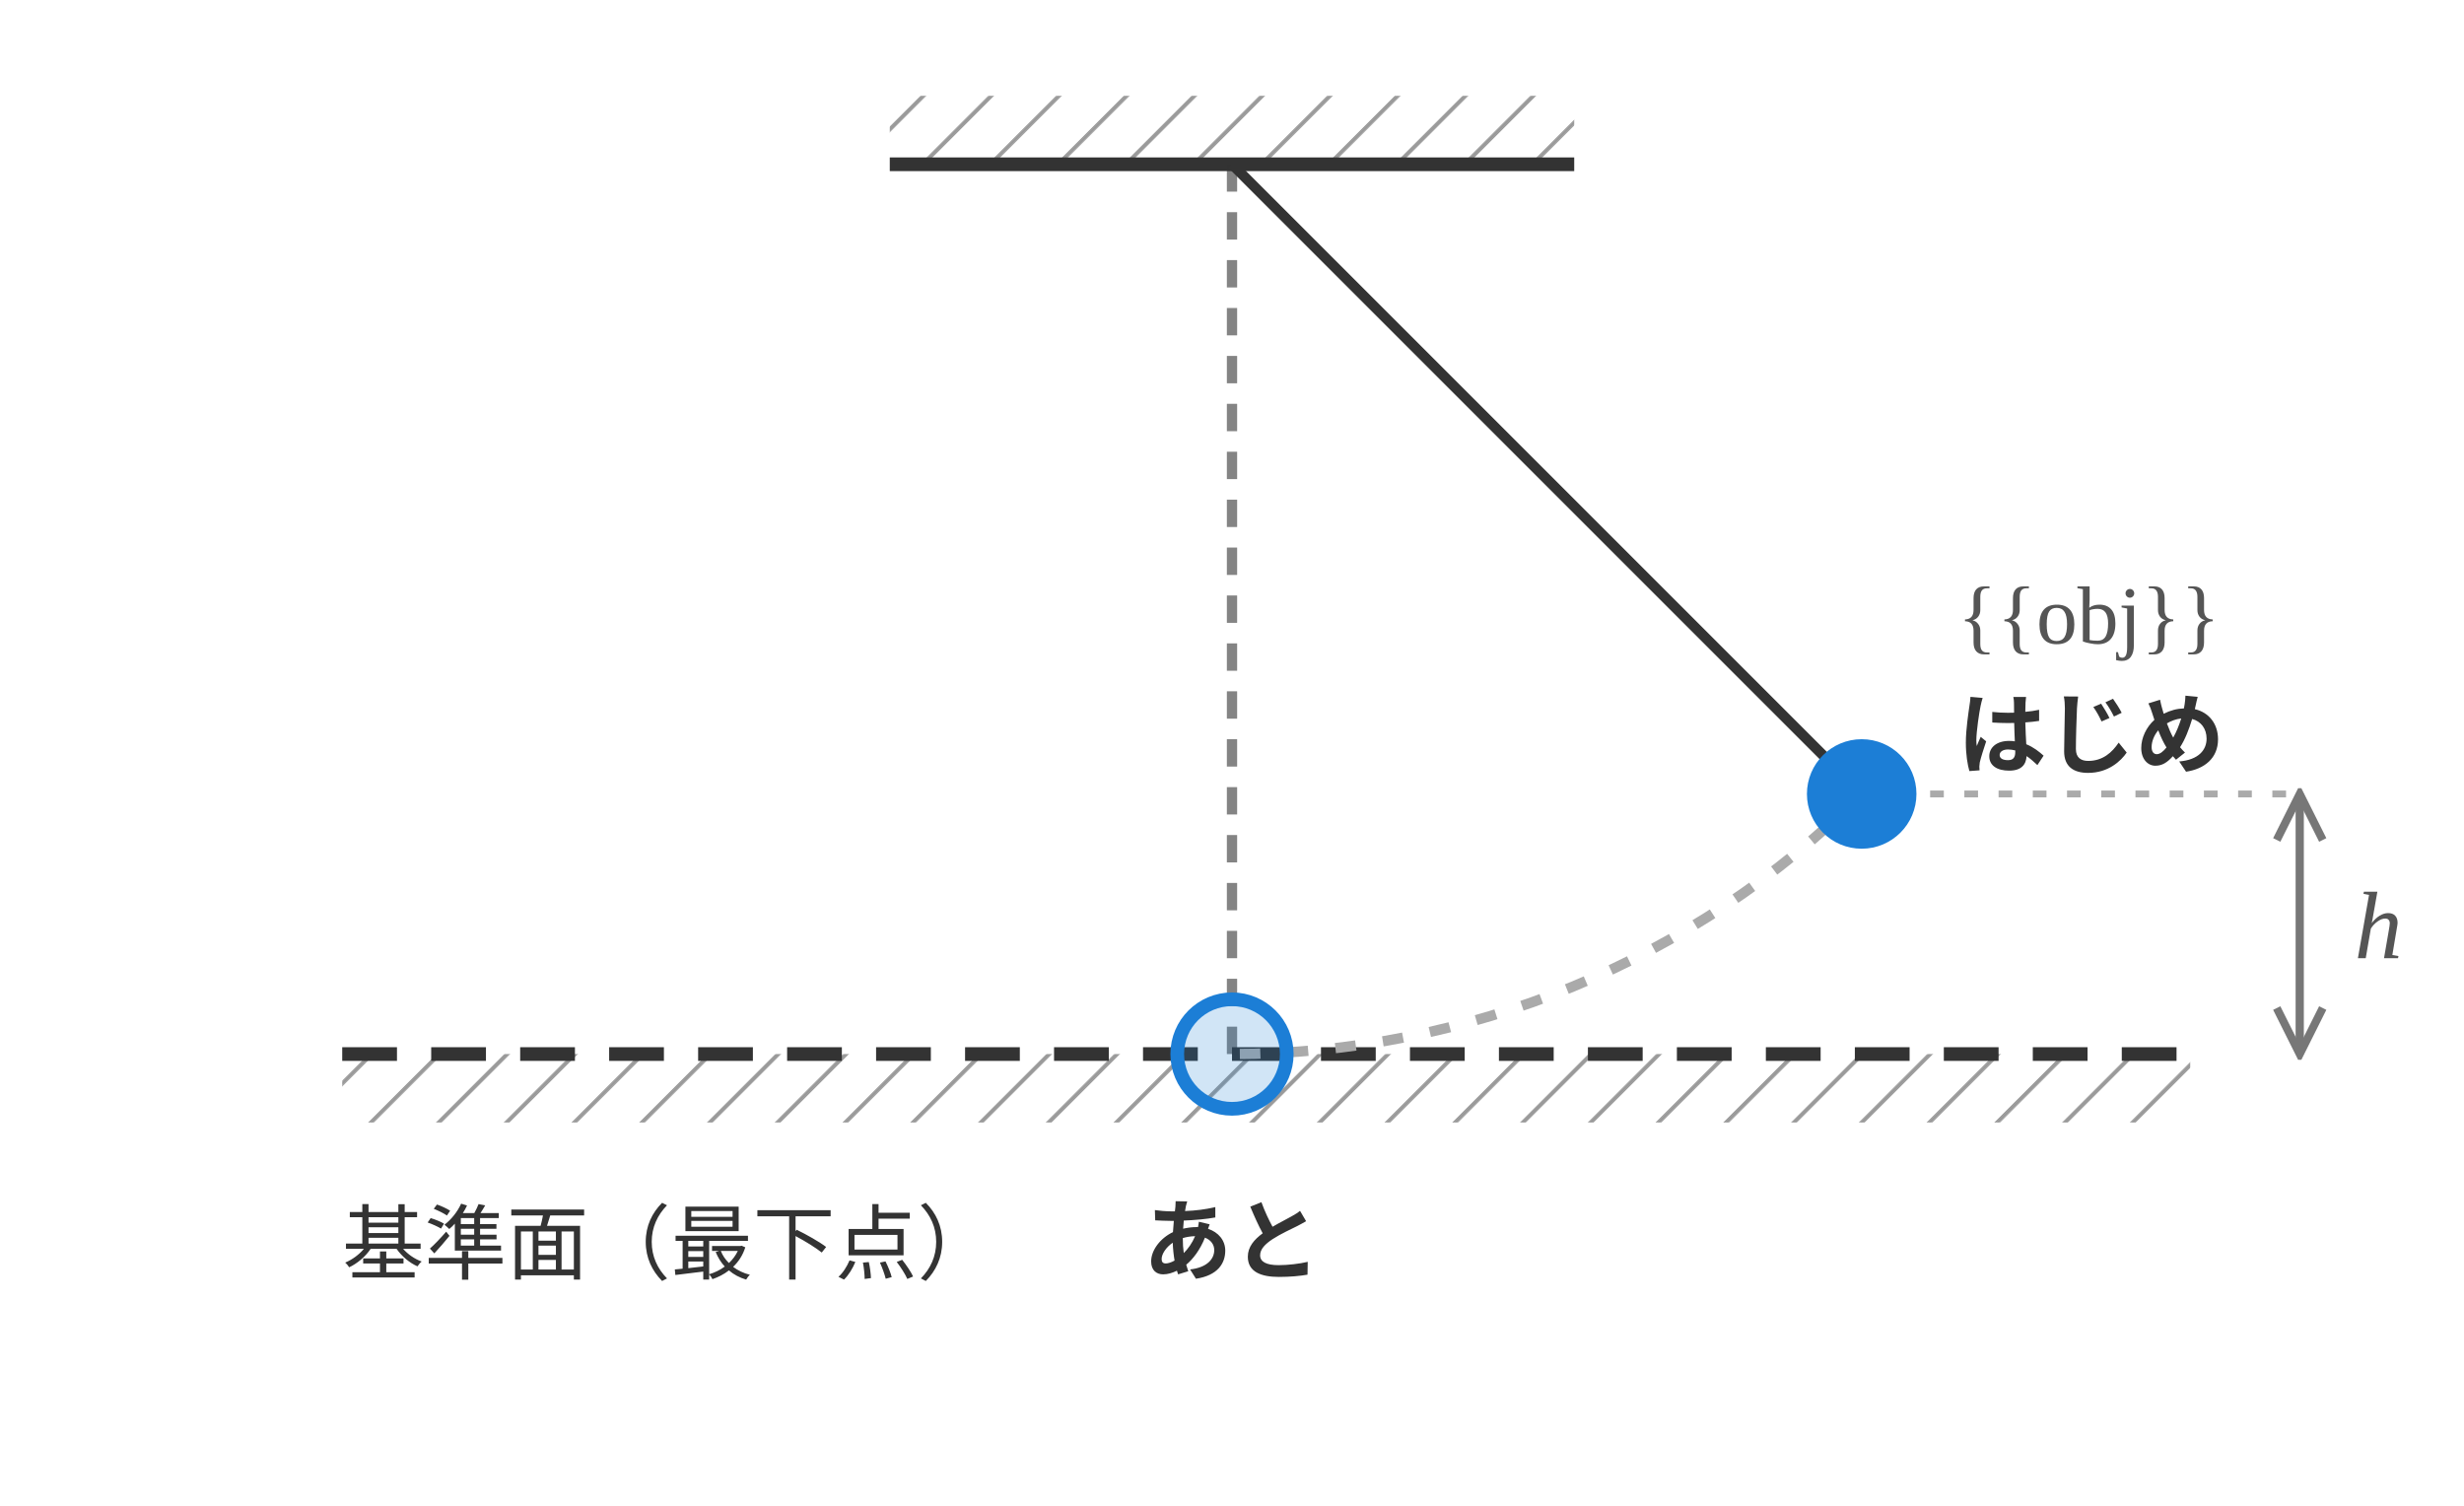
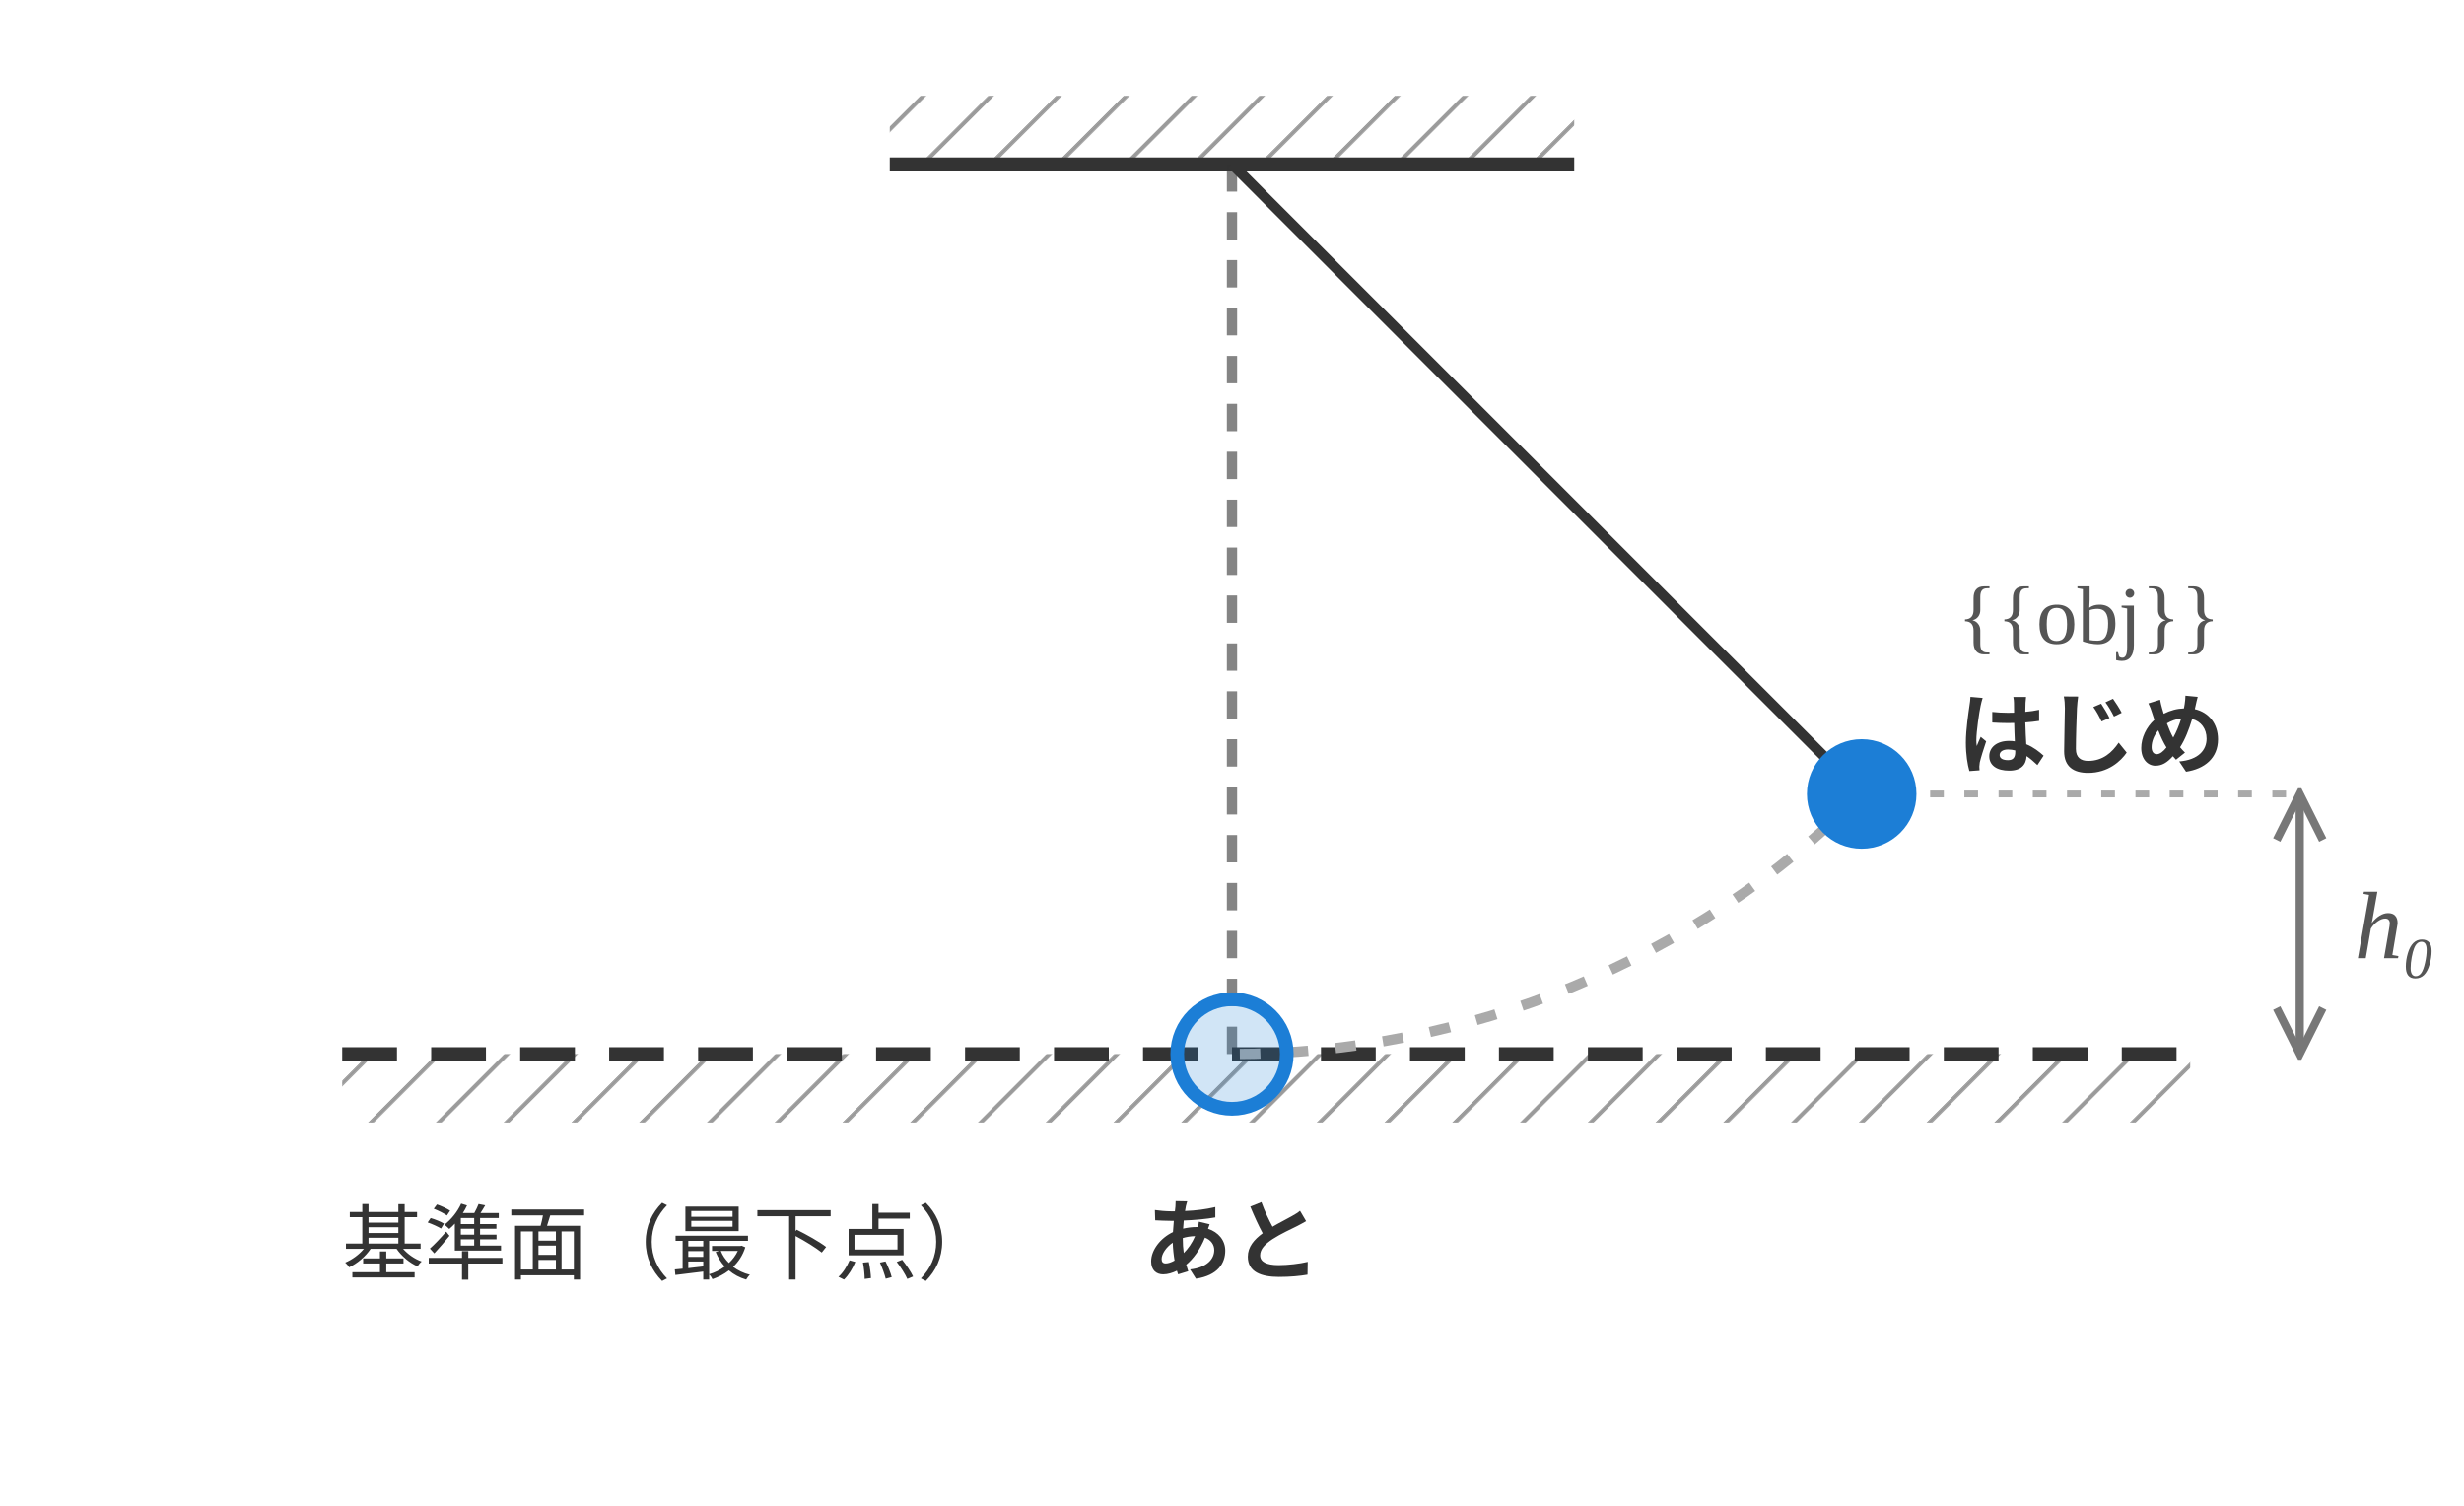
<svg xmlns="http://www.w3.org/2000/svg" viewBox="0 0 360 220" class="dg" role="img" aria-label="振り子を静かに放し、最下点を通過。基準面は最下点。">
  <defs>
    <pattern id="A6-hatch" width="7" height="7" patternUnits="userSpaceOnUse" patternTransform="rotate(45)">
      <line x1="0" y1="0" x2="0" y2="7" class="dg-hatchline" stroke="#999" stroke-width="1.2" />
    </pattern>
    <marker id="A6-vel" viewBox="0 0 10 10" refX="8" refY="5" markerWidth="5" markerHeight="5" orient="auto-start-reverse">
      <path d="M0,0 L10,5 L0,10 z" class="dg-vel-head" fill="#e8590c" />
    </marker>
    <marker id="A6-dim" viewBox="0 0 10 10" refX="9" refY="5" markerWidth="7" markerHeight="7" orient="auto-start-reverse">
      <path d="M1,1 L9,5 L1,9" class="dg-dim-head" fill="none" stroke="#777" stroke-width="1.4" />
    </marker>
  </defs>
  <rect class="dg-hatch" x="130" y="14" width="100" height="10" fill="url(#A6-hatch)" />
  <line class="dg-ground" x1="130" y1="24" x2="230" y2="24" stroke="#333" stroke-width="2" />
  <rect class="dg-hatch" x="50" y="154" width="270" height="10" fill="url(#A6-hatch)" />
  <line class="dg-ref" x1="50" y1="154" x2="320" y2="154" stroke="#333" stroke-width="2" stroke-dasharray="8 5" />
  <text class="dg-reflbl" x="50" y="186" text-anchor="start" font-size="12" fill="#333">基準面（最下点）</text>
  <line class="dg-string-after" x1="180" y1="24" x2="180" y2="154" stroke="#333" stroke-width="1.5" stroke-dasharray="4 3" stroke-opacity="0.6" />
  <line class="dg-string" x1="180" y1="24" x2="272" y2="116" stroke="#333" stroke-width="1.5" />
  <path class="dg-path" d="M272,116 A130,130 0 0 1 180,154" fill="none" stroke="#aaa" stroke-width="1.5" stroke-dasharray="3 4" />
  <line class="dg-dim" x1="336" y1="116" x2="336" y2="154" stroke="#777" stroke-width="1.2" marker-start="url(#A6-dim)" marker-end="url(#A6-dim)" />
-   <text class="dg-dimlbl" x="344" y="140" text-anchor="start" font-size="14" font-style="italic" fill="#555">h</text>
+   <text class="dg-dimlbl" x="344" y="140" text-anchor="start" font-size="14" font-style="italic" fill="#555">h₀</text>
  <line class="dg-guide" x1="282" y1="116" x2="336" y2="116" stroke="#aaa" stroke-width="1" stroke-dasharray="2 3" />
  <circle class="dg-obj" cx="272" cy="116" r="8" fill="#1c7ed6" />
  <text class="dg-name" x="286" y="94" text-anchor="start" font-size="12" fill="#555">{{obj}}</text>
  <text class="dg-tag dg-tag-start" x="286" y="112" text-anchor="start" font-size="13" font-weight="700" fill="#333">はじめ</text>
  <circle class="dg-obj dg-after" cx="180" cy="154" r="8" fill="#1c7ed6" fill-opacity="0.2" stroke="#1c7ed6" stroke-width="2" />
  <text class="dg-tag dg-tag-end" x="180" y="186" text-anchor="middle" font-size="13" font-weight="700" fill="#333">あと</text>
</svg>
